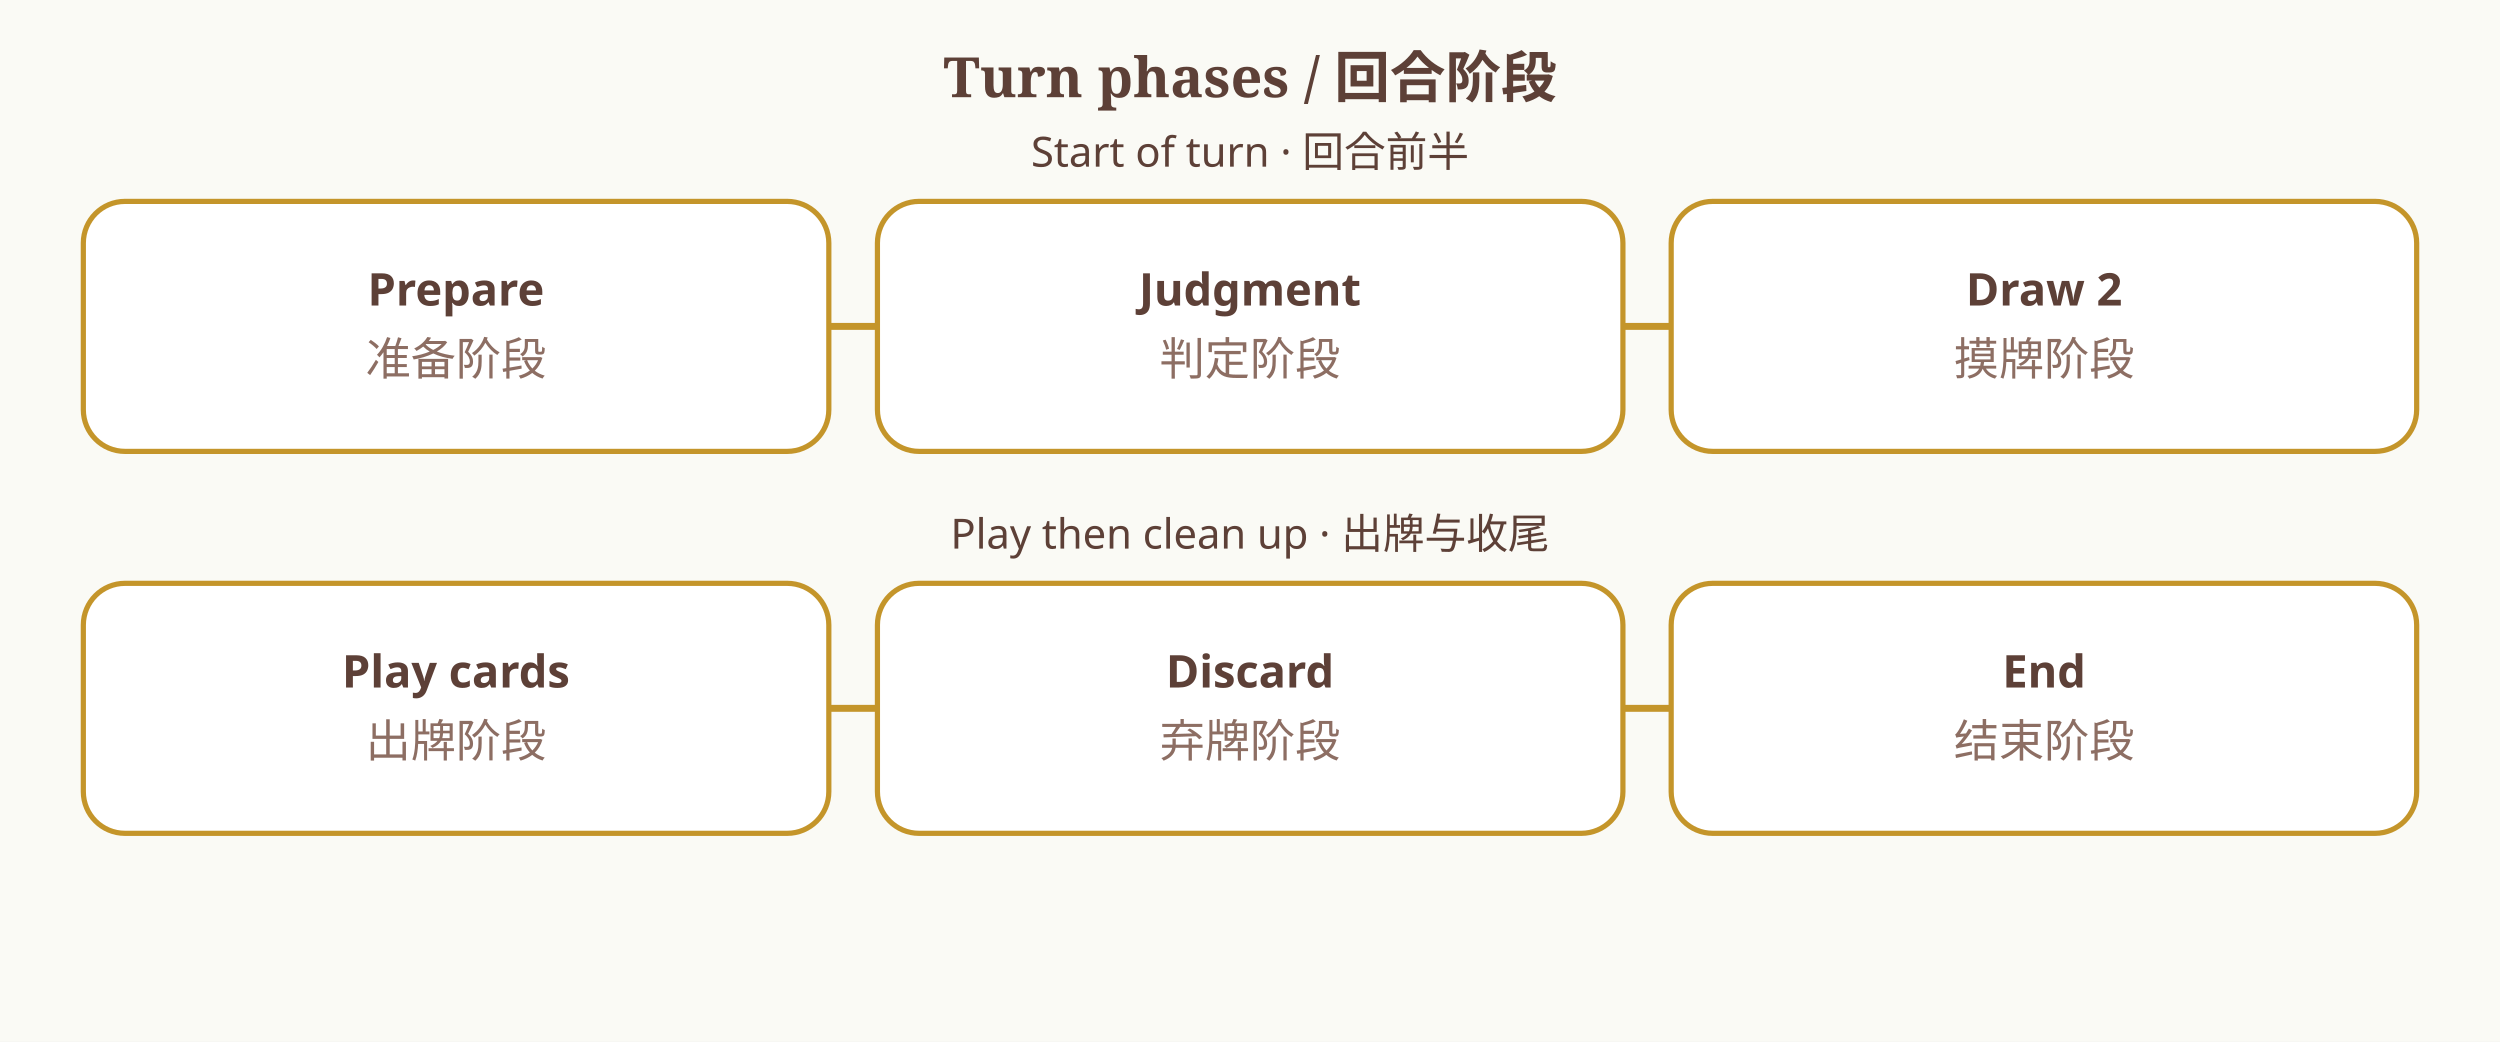
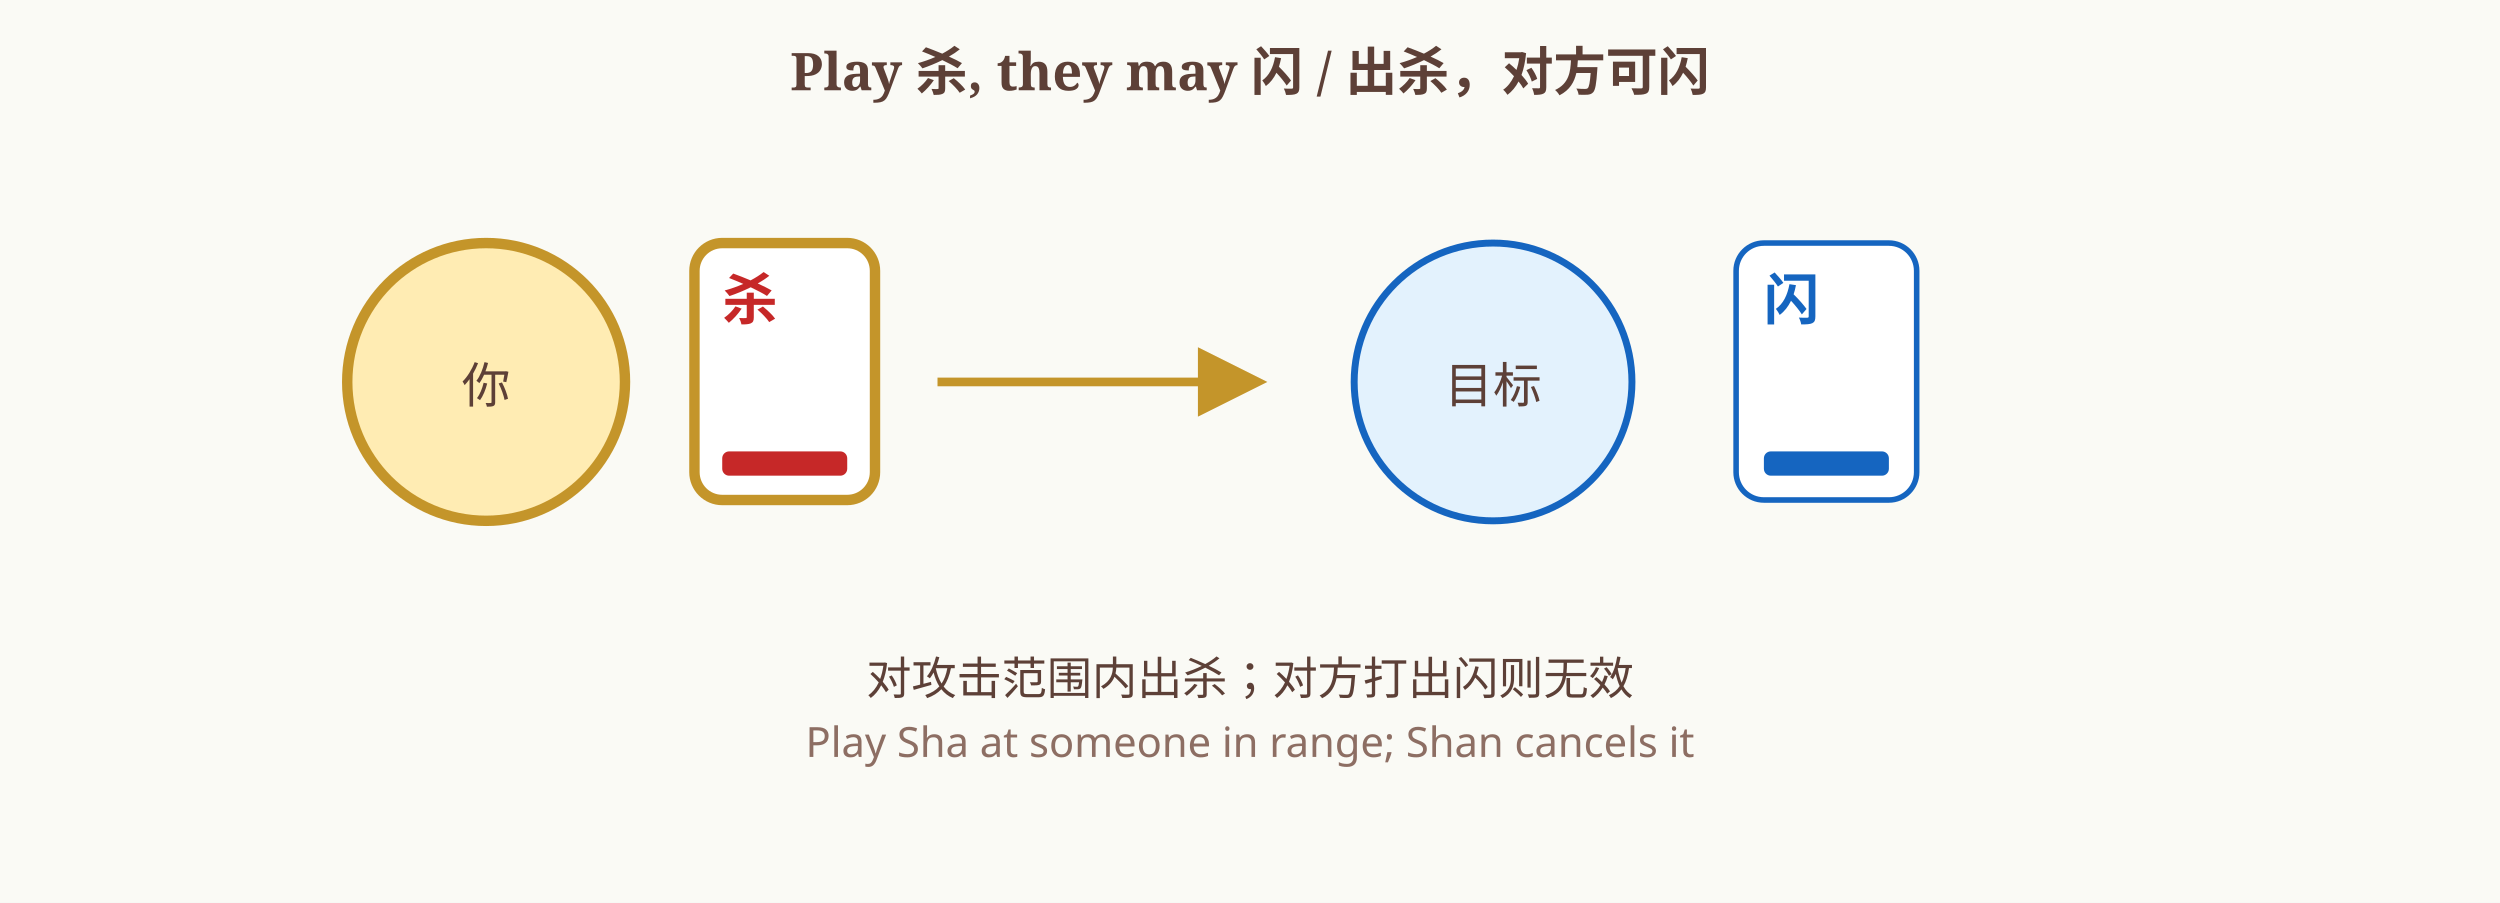
- <svg xmlns="http://www.w3.org/2000/svg" viewBox="0 0 720 300" role="img">
-   <rect width="720" height="300" fill="#FAFAF5" />
-   <text x="360" y="28" text-anchor="middle" font-family="Georgia, serif" font-size="16" fill="#5D4037" font-weight="700">Turn phases / 回合阶段</text>
-   <g font-family="'PingFang SC', 'Hiragino Sans GB', 'Microsoft YaHei', sans-serif" font-size="13" text-anchor="middle">
-     <text x="360" y="48" fill="#5D4037" font-size="12">Start of turn · 回合前半</text>
-     <rect x="24.0" y="58" width="214.7" height="72" rx="12" fill="#fff" stroke="#C4952A" stroke-width="1.5" />
-     <text x="131.3" y="88" fill="#5D4037" font-weight="700">Prepare</text>
-     <text x="131.3" y="108" fill="#8D6E63">准备阶段</text>
-     <path d="M238.7 94h14" stroke="#C4952A" stroke-width="2" />
-     <rect x="252.7" y="58" width="214.7" height="72" rx="12" fill="#fff" stroke="#C4952A" stroke-width="1.5" />
-     <text x="360.0" y="88" fill="#5D4037" font-weight="700">Judgment</text>
-     <text x="360.0" y="108" fill="#8D6E63">判定阶段</text>
-     <path d="M467.3 94h14" stroke="#C4952A" stroke-width="2" />
-     <rect x="481.3" y="58" width="214.7" height="72" rx="12" fill="#fff" stroke="#C4952A" stroke-width="1.5" />
-     <text x="588.7" y="88" fill="#5D4037" font-weight="700">Draw 2</text>
-     <text x="588.7" y="108" fill="#8D6E63">摸牌阶段</text>
-     <text x="360" y="158" fill="#5D4037" font-size="12">Play then clean up · 出牌与收尾</text>
-     <rect x="24.0" y="168" width="214.7" height="72" rx="12" fill="#fff" stroke="#C4952A" stroke-width="1.5" />
-     <text x="131.3" y="198" fill="#5D4037" font-weight="700">Play cards</text>
-     <text x="131.3" y="218" fill="#8D6E63">出牌阶段</text>
-     <path d="M238.7 204h14" stroke="#C4952A" stroke-width="2" />
-     <rect x="252.7" y="168" width="214.7" height="72" rx="12" fill="#fff" stroke="#C4952A" stroke-width="1.5" />
-     <text x="360.0" y="198" fill="#5D4037" font-weight="700">Discard</text>
-     <text x="360.0" y="218" fill="#8D6E63">弃牌阶段</text>
-     <path d="M467.3 204h14" stroke="#C4952A" stroke-width="2" />
-     <rect x="481.3" y="168" width="214.7" height="72" rx="12" fill="#fff" stroke="#C4952A" stroke-width="1.5" />
-     <text x="588.7" y="198" fill="#5D4037" font-weight="700">End</text>
-     <text x="588.7" y="218" fill="#8D6E63">结束阶段</text>
+ <svg xmlns="http://www.w3.org/2000/svg" viewBox="0 0 720 260" role="img">
+   <rect width="720" height="260" fill="#FAFAF5" />
+   <text x="360" y="26" text-anchor="middle" font-family="Georgia, serif" font-size="15" fill="#5D4037" font-weight="700">Play 杀, they may 闪 / 出杀，对方可闪</text>
+   <defs>
+     <marker id="arr" markerWidth="8" markerHeight="8" refX="6" refY="4" orient="auto">
+       <path d="M0 0l8 4-8 4z" fill="#C4952A" />
+     </marker>
+   </defs>
+   <circle cx="140" cy="110" r="40" fill="#FFECB3" stroke="#C4952A" stroke-width="3" />
+   <text x="140" y="116" text-anchor="middle" font-family="'PingFang SC', 'Hiragino Sans GB', 'Microsoft YaHei', sans-serif" font-size="14" fill="#5D4037">你</text>
+   <g>
+     <rect x="200" y="70" width="52" height="74" rx="8" fill="#fff" stroke="#C4952A" stroke-width="3" />
+     <text x="208" y="92" font-family="'PingFang SC', 'Hiragino Sans GB', 'Microsoft YaHei', sans-serif" font-size="16" font-weight="700" fill="#C62828">杀</text>
+     <rect x="208" y="130" width="36" height="7" rx="2" fill="#C62828" />
  </g>
+   <path d="M270 110 L360 110" stroke="#C4952A" stroke-width="2.5" marker-end="url(#arr)" />
+   <circle cx="430" cy="110" r="40" fill="#E3F2FD" stroke="#1565C0" stroke-width="2" />
+   <text x="430" y="116" text-anchor="middle" font-family="'PingFang SC', 'Hiragino Sans GB', 'Microsoft YaHei', sans-serif" font-size="14" fill="#5D4037">目标</text>
+   <g>
+     <rect x="500" y="70" width="52" height="74" rx="8" fill="#fff" stroke="#1565C0" stroke-width="1.6" />
+     <text x="508" y="92" font-family="'PingFang SC', 'Hiragino Sans GB', 'Microsoft YaHei', sans-serif" font-size="16" font-weight="700" fill="#1565C0">闪</text>
+     <rect x="508" y="130" width="36" height="7" rx="2" fill="#1565C0" />
+   </g>
+   <text x="360" y="200" text-anchor="middle" font-family="'PingFang SC', 'Hiragino Sans GB', 'Microsoft YaHei', sans-serif" font-size="13" fill="#5D4037">对攻击范围内出杀；对方打出闪则无效</text>
+   <text x="360" y="218" text-anchor="middle" font-family="'PingFang SC', 'Hiragino Sans GB', 'Microsoft YaHei', sans-serif" font-size="12" fill="#8D6E63">Play Sha at someone in range; Shan cancels it</text>
</svg>
